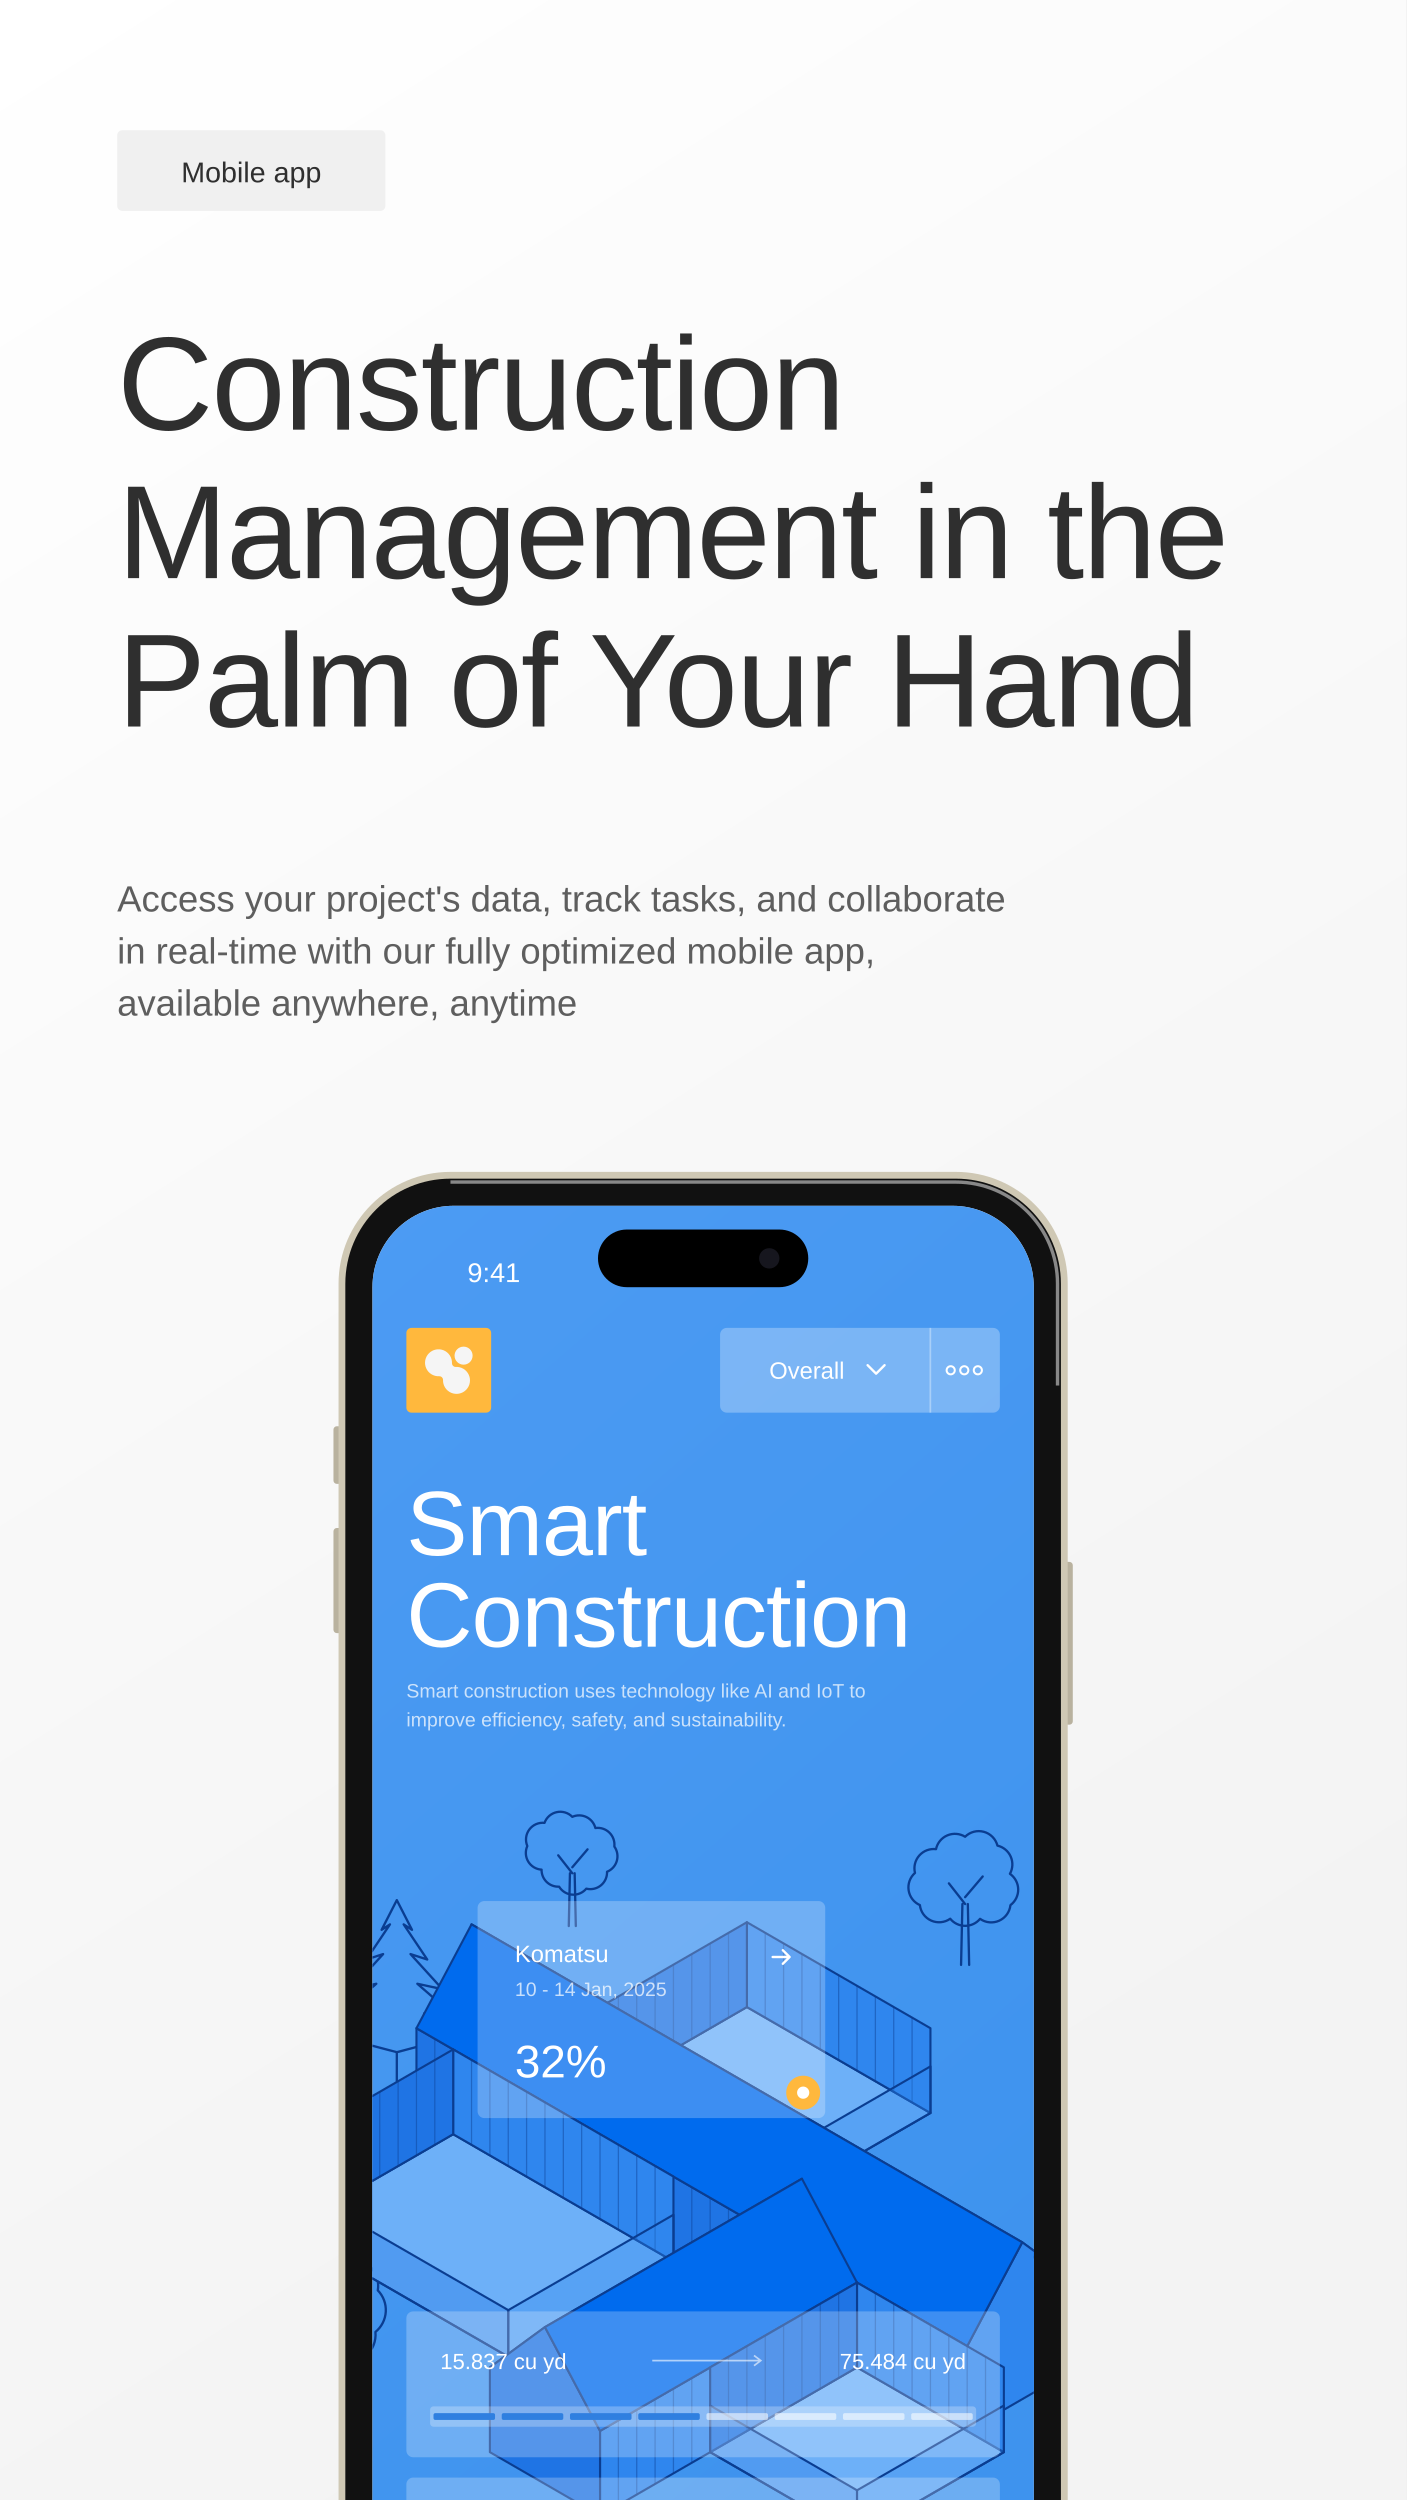
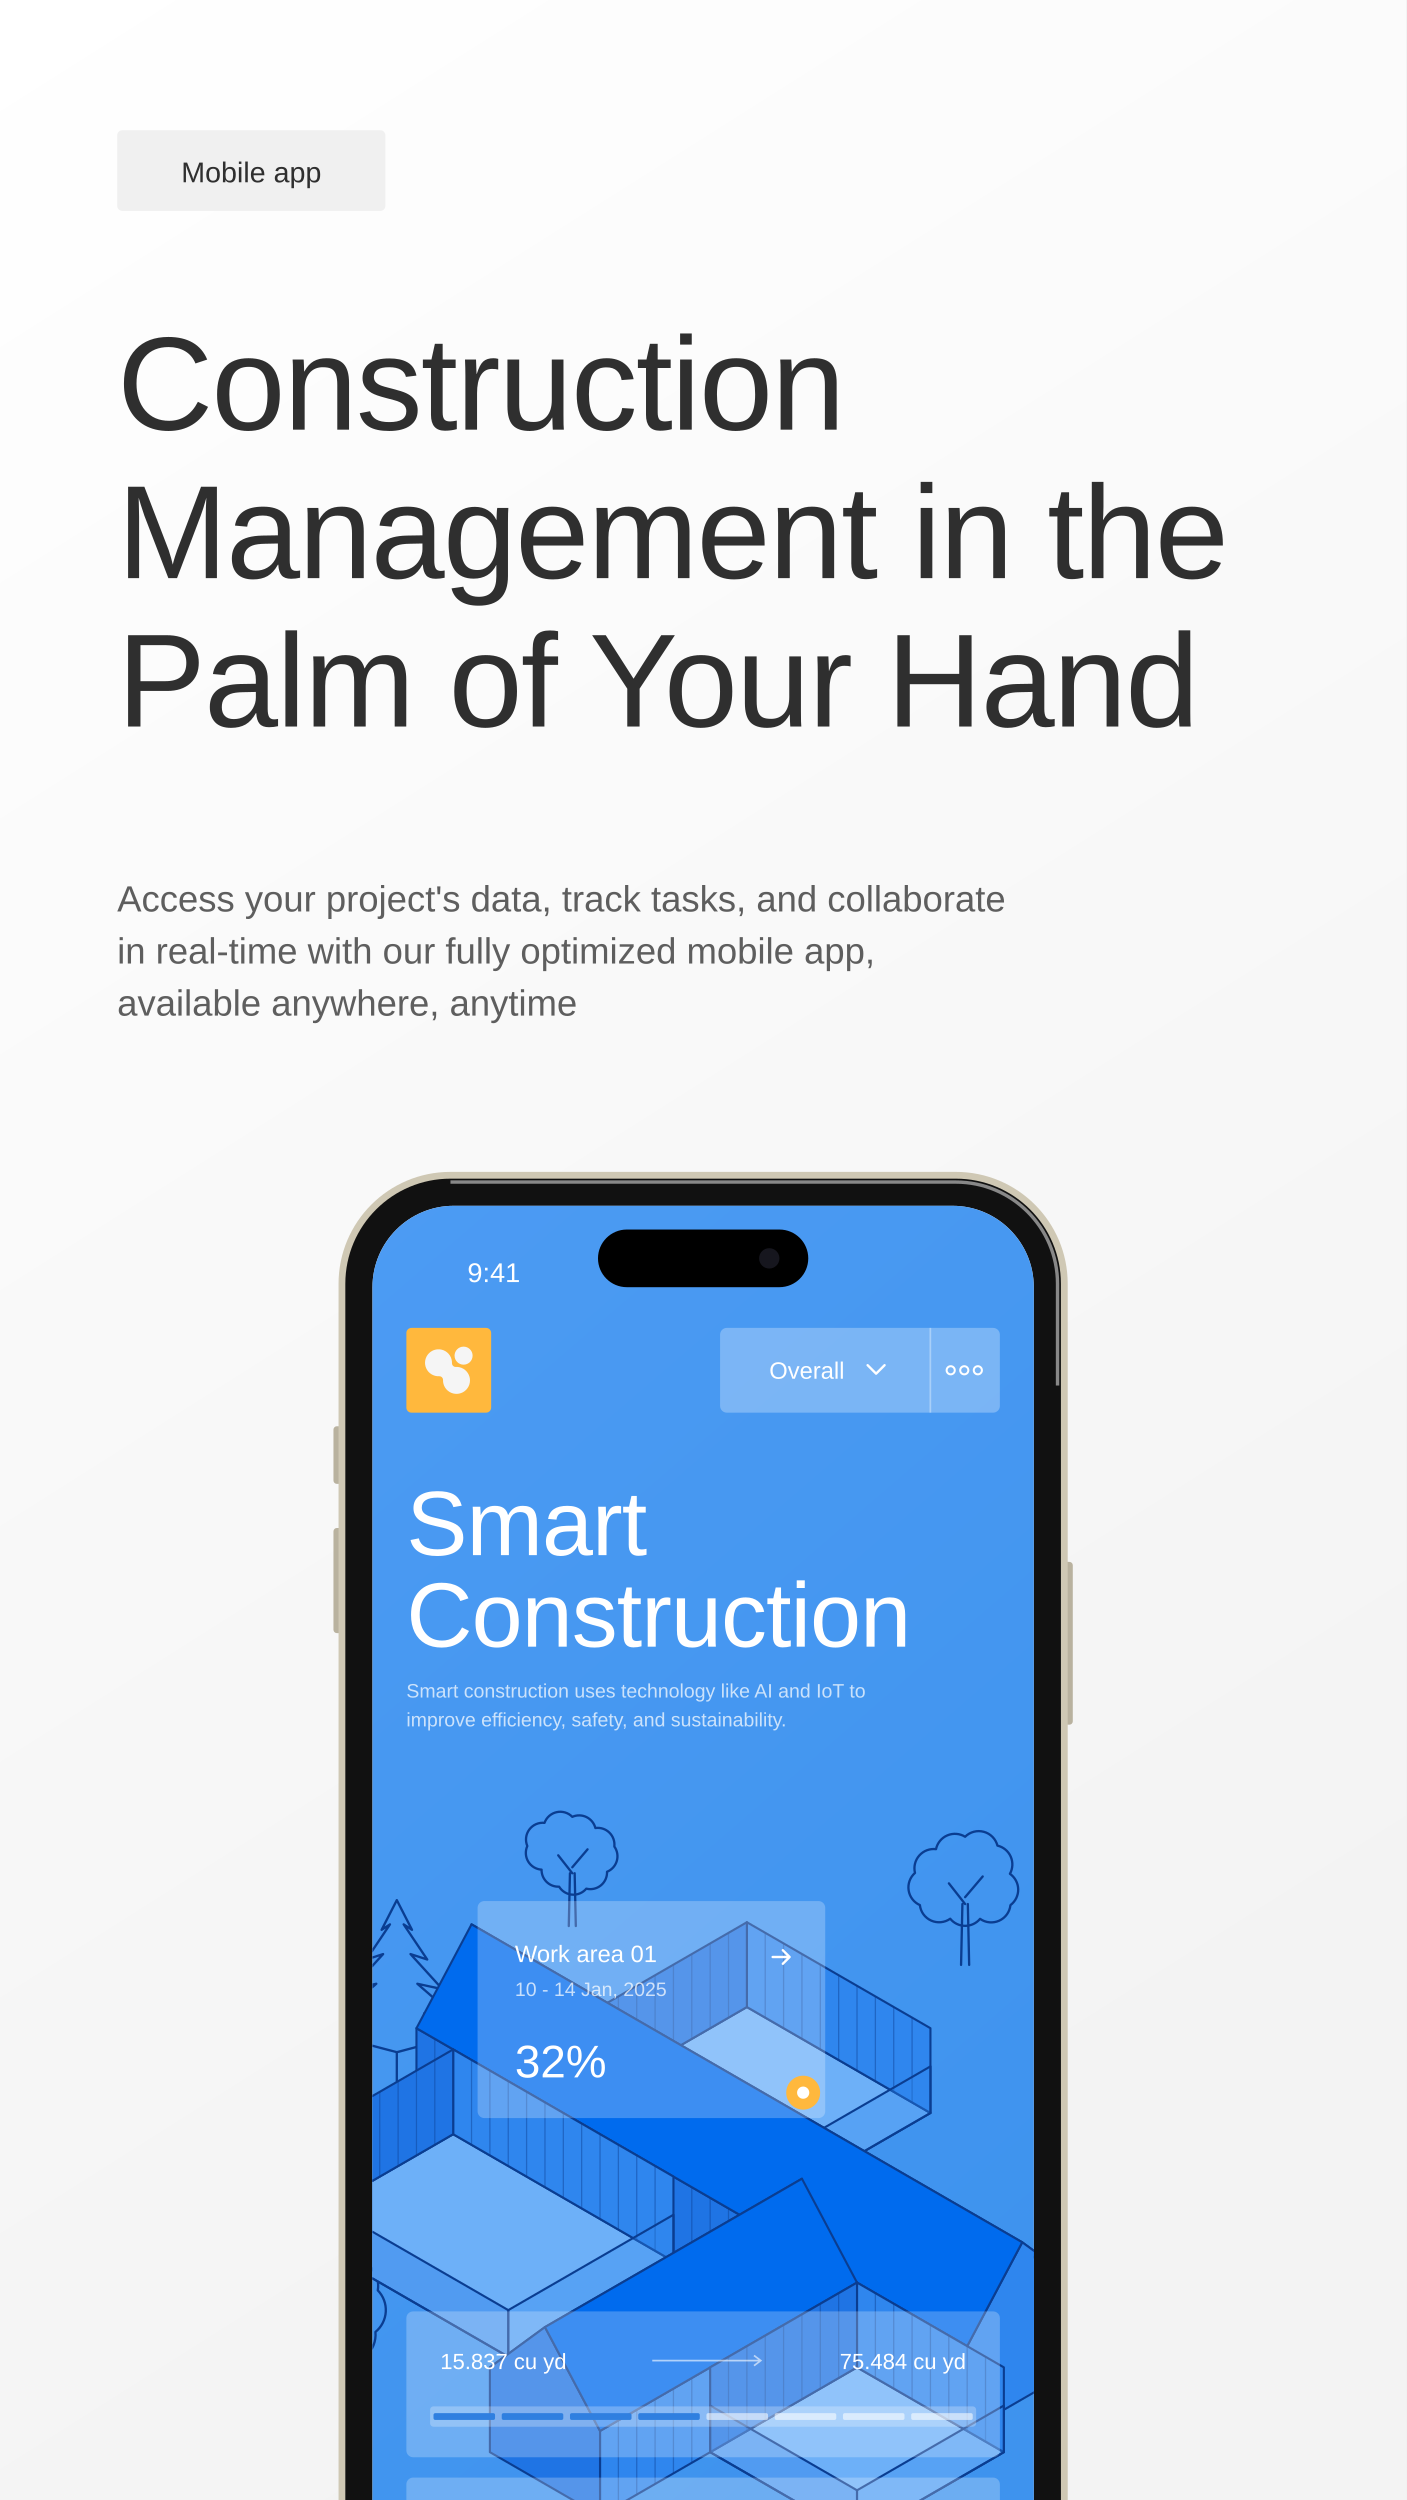
<svg xmlns="http://www.w3.org/2000/svg" viewBox="0 0 1080 1920" data-export="campaign-story-palm" role="img" aria-label="Story: Construction Management in the Palm of Your Hand" style="color:rgb(47, 47, 47);fill:rgb(0, 0, 0);stroke:none;stroke-width:1px;" width="1080" height="1920">
  <g style="color:rgb(47, 47, 47);fill:rgb(0, 0, 0);stroke:none;stroke-width:1px;">
    <defs style="color:rgb(47, 47, 47);fill:rgb(0, 0, 0);stroke:none;stroke-width:1px;">
      <linearGradient id="campaign-story-palm-bg" x1="0" y1="0" x2="0.35" y2="1" style="color:rgb(47, 47, 47);fill:rgb(0, 0, 0);stroke:none;stroke-width:1px;">
        <stop offset="0" stop-color="#FFFFFF" style="color:rgb(47, 47, 47);fill:rgb(0, 0, 0);stroke:none;stroke-width:1px;stop-color:rgb(255, 255, 255);" />
        <stop offset="1" stop-color="#F3F3F3" style="color:rgb(47, 47, 47);fill:rgb(0, 0, 0);stroke:none;stroke-width:1px;stop-color:rgb(243, 243, 243);" />
      </linearGradient>
    </defs>
    <rect width="1080" height="1920" fill="url(#campaign-story-palm-bg)" style="color:rgb(47, 47, 47);fill:url(#campaign-story-palm-bg);stroke:none;stroke-width:1px;" />
  </g>
  <g transform="translate(90 100)" style="color:rgb(47, 47, 47);fill:rgb(0, 0, 0);stroke:none;stroke-width:1px;">
    <rect width="206" height="62" rx="4" fill="#F0F0F0" style="color:rgb(47, 47, 47);fill:rgb(240, 240, 240);stroke:none;stroke-width:1px;" />
    <text x="103" y="40" font-size="22" font-weight="400" fill="#2F2F2F" text-anchor="middle" style="color:rgb(47, 47, 47);fill:rgb(47, 47, 47);stroke:none;stroke-width:1px;font-family:Urbanist, 'Helvetica Neue', Arial, system-ui, sans-serif;font-size:22px;font-weight:400;text-anchor:middle;">Mobile app</text>
  </g>
  <text x="90" y="330" font-size="102" font-weight="300" fill="#2F2F2F" text-anchor="start" letter-spacing="-1.224" style="color:rgb(47, 47, 47);fill:rgb(47, 47, 47);stroke:none;stroke-width:1px;font-family:Urbanist, 'Helvetica Neue', Arial, system-ui, sans-serif;font-size:102px;font-weight:300;letter-spacing:-1.224px;">
    <tspan x="90" dy="0" style="color:rgb(47, 47, 47);fill:rgb(47, 47, 47);stroke:none;stroke-width:1px;font-family:Urbanist, 'Helvetica Neue', Arial, system-ui, sans-serif;font-size:102px;font-weight:300;letter-spacing:-1.224px;">Construction</tspan>
    <tspan x="90" dy="114" style="color:rgb(47, 47, 47);fill:rgb(47, 47, 47);stroke:none;stroke-width:1px;font-family:Urbanist, 'Helvetica Neue', Arial, system-ui, sans-serif;font-size:102px;font-weight:300;letter-spacing:-1.224px;">Management in the</tspan>
    <tspan x="90" dy="114" style="color:rgb(47, 47, 47);fill:rgb(47, 47, 47);stroke:none;stroke-width:1px;font-family:Urbanist, 'Helvetica Neue', Arial, system-ui, sans-serif;font-size:102px;font-weight:300;letter-spacing:-1.224px;">Palm of Your Hand</tspan>
  </text>
  <text x="90" y="700" font-size="28" font-weight="400" fill="#5E5E5E" text-anchor="start" letter-spacing="0" style="color:rgb(47, 47, 47);fill:rgb(94, 94, 94);stroke:none;stroke-width:1px;font-family:Urbanist, 'Helvetica Neue', Arial, system-ui, sans-serif;font-size:28px;font-weight:400;">
    <tspan x="90" dy="0" style="color:rgb(47, 47, 47);fill:rgb(94, 94, 94);stroke:none;stroke-width:1px;font-family:Urbanist, 'Helvetica Neue', Arial, system-ui, sans-serif;font-size:28px;font-weight:400;">Access your project's data, track tasks, and collaborate</tspan>
    <tspan x="90" dy="40" style="color:rgb(47, 47, 47);fill:rgb(94, 94, 94);stroke:none;stroke-width:1px;font-family:Urbanist, 'Helvetica Neue', Arial, system-ui, sans-serif;font-size:28px;font-weight:400;">in real-time with our fully optimized mobile app,</tspan>
    <tspan x="90" dy="40" style="color:rgb(47, 47, 47);fill:rgb(94, 94, 94);stroke:none;stroke-width:1px;font-family:Urbanist, 'Helvetica Neue', Arial, system-ui, sans-serif;font-size:28px;font-weight:400;">available anywhere, anytime</tspan>
  </text>
  <g style="color:rgb(47, 47, 47);fill:rgb(0, 0, 0);stroke:none;stroke-width:1px;">
    <g transform="translate(260 900) scale(1.302326)" style="color:rgb(47, 47, 47);fill:rgb(0, 0, 0);stroke:none;stroke-width:1px;">
      <clipPath id="campaign-story-palm-ph-ph" style="color:rgb(47, 47, 47);fill:rgb(0, 0, 0);stroke:none;stroke-width:1px;">
        <rect x="20" y="20" width="390" height="844" rx="48" style="color:rgb(47, 47, 47);fill:rgb(0, 0, 0);stroke:none;stroke-width:1px;" />
      </clipPath>
      <rect x="-3" y="150" width="6" height="34" rx="2" fill="#B9B29F" style="color:rgb(47, 47, 47);fill:rgb(185, 178, 159);stroke:none;stroke-width:1px;" />
      <rect x="-3" y="210" width="6" height="62" rx="2" fill="#B9B29F" style="color:rgb(47, 47, 47);fill:rgb(185, 178, 159);stroke:none;stroke-width:1px;" />
      <rect x="427" y="230" width="6" height="96" rx="2" fill="#B9B29F" style="color:rgb(47, 47, 47);fill:rgb(185, 178, 159);stroke:none;stroke-width:1px;" />
      <rect width="430" height="884" rx="66" fill="#CFC8B4" style="color:rgb(47, 47, 47);fill:rgb(207, 200, 180);stroke:none;stroke-width:1px;" />
      <rect x="4" y="4" width="422" height="876" rx="62" fill="#111111" style="color:rgb(47, 47, 47);fill:rgb(17, 17, 17);stroke:none;stroke-width:1px;" />
      <rect x="20" y="20" width="390" height="844" rx="48" fill="#DDDDDD" style="color:rgb(47, 47, 47);fill:rgb(221, 221, 221);stroke:none;stroke-width:1px;" />
      <g clip-path="url(#campaign-story-palm-ph-ph)" style="color:rgb(47, 47, 47);fill:rgb(0, 0, 0);stroke:none;stroke-width:1px;clip-path:url(#campaign-story-palm-ph-ph);">
        <g transform="translate(20 20)" style="color:rgb(47, 47, 47);fill:rgb(0, 0, 0);stroke:none;stroke-width:1px;">
          <g style="color:rgb(47, 47, 47);fill:rgb(0, 0, 0);stroke:none;stroke-width:1px;">
            <linearGradient id="campaign-story-palm-scr-sh-bg" x1="0" y1="0" x2="0.4" y2="1" style="color:rgb(47, 47, 47);fill:rgb(0, 0, 0);stroke:none;stroke-width:1px;">
              <stop offset="0" stop-color="#4C9BF3" style="color:rgb(47, 47, 47);fill:rgb(0, 0, 0);stroke:none;stroke-width:1px;stop-color:rgb(76, 155, 243);" />
              <stop offset="1" stop-color="#3E93EE" style="color:rgb(47, 47, 47);fill:rgb(0, 0, 0);stroke:none;stroke-width:1px;stop-color:rgb(62, 147, 238);" />
            </linearGradient>
            <rect width="390" height="844" fill="url(#campaign-story-palm-scr-sh-bg)" style="color:rgb(47, 47, 47);fill:url(#campaign-story-palm-scr-sh-bg);stroke:none;stroke-width:1px;" />
            <text x="56" y="45" font-size="16" font-weight="500" fill="#FFFFFF" style="color:rgb(47, 47, 47);fill:rgb(255, 255, 255);stroke:none;stroke-width:1px;font-family:Urbanist, 'Helvetica Neue', Arial, system-ui, sans-serif;font-size:16px;font-weight:500;">9:41</text>
            <g transform="translate(20 72) scale(0.5)" style="color:rgb(47, 47, 47);fill:rgb(0, 0, 0);stroke:none;stroke-width:1px;">
              <rect width="100" height="100" rx="6" fill="#FFB83D" style="color:rgb(47, 47, 47);fill:rgb(255, 184, 61);stroke:none;stroke-width:1px;" />
              <g transform="translate(22 22) scale(0.56)" fill="#F5F5F5" style="color:rgb(47, 47, 47);fill:rgb(245, 245, 245);stroke:none;stroke-width:1px;">
                <path d="M56.79 35.02A7.7 7.7 0 0 0 64.87 42.94A28.4 28.4 0 1 1 37.91 70.48A7.7 7.7 0 0 0 29.83 62.56A28.4 28.4 0 1 1 56.79 35.02Z" style="color:rgb(47, 47, 47);fill:rgb(245, 245, 245);stroke:none;stroke-width:1px;" />
                <circle cx="81.2" cy="19.2" r="19" style="color:rgb(47, 47, 47);fill:rgb(245, 245, 245);stroke:none;stroke-width:1px;" />
              </g>
            </g>
            <rect x="205" y="72" width="165" height="50" rx="4" fill="#FFFFFF" fill-opacity="0.28" style="color:rgb(47, 47, 47);fill:rgb(255, 255, 255);fill-opacity:0.28;stroke:none;stroke-width:1px;" />
            <path d="M329 72v50" stroke="#FFFFFF" stroke-opacity="0.35" style="color:rgb(47, 47, 47);fill:rgb(0, 0, 0);stroke:rgb(255, 255, 255);stroke-width:1px;stroke-opacity:0.35;" />
            <text x="234" y="102" font-size="14" font-weight="400" fill="#FFFFFF" style="color:rgb(47, 47, 47);fill:rgb(255, 255, 255);stroke:none;stroke-width:1px;font-family:Urbanist, 'Helvetica Neue', Arial, system-ui, sans-serif;font-size:14px;font-weight:400;">Overall</text>
            <path d="M292 94l5 5 5-5" fill="none" stroke="#FFFFFF" stroke-width="1.4" stroke-linecap="round" stroke-linejoin="round" style="color:rgb(47, 47, 47);fill:none;stroke:rgb(255, 255, 255);stroke-width:1.4px;stroke-linecap:round;stroke-linejoin:round;" />
            <g fill="none" stroke="#FFFFFF" stroke-width="1.2" style="color:rgb(47, 47, 47);fill:none;stroke:rgb(255, 255, 255);stroke-width:1.2px;">
              <circle cx="341" cy="97" r="2.4" style="color:rgb(47, 47, 47);fill:none;stroke:rgb(255, 255, 255);stroke-width:1.2px;" />
              <circle cx="349" cy="97" r="2.4" style="color:rgb(47, 47, 47);fill:none;stroke:rgb(255, 255, 255);stroke-width:1.2px;" />
              <circle cx="357" cy="97" r="2.4" style="color:rgb(47, 47, 47);fill:none;stroke:rgb(255, 255, 255);stroke-width:1.2px;" />
            </g>
            <text x="20" y="206" font-size="54" font-weight="300" fill="#FFFFFF" letter-spacing="-0.5" style="color:rgb(47, 47, 47);fill:rgb(255, 255, 255);stroke:none;stroke-width:1px;font-family:Urbanist, 'Helvetica Neue', Arial, system-ui, sans-serif;font-size:54px;font-weight:300;letter-spacing:-0.5px;">Smart</text>
            <text x="20" y="260" font-size="54" font-weight="300" fill="#FFFFFF" letter-spacing="-0.5" style="color:rgb(47, 47, 47);fill:rgb(255, 255, 255);stroke:none;stroke-width:1px;font-family:Urbanist, 'Helvetica Neue', Arial, system-ui, sans-serif;font-size:54px;font-weight:300;letter-spacing:-0.5px;">Construction</text>
            <text font-size="11.5" font-weight="400" fill="#FFFFFF" fill-opacity="0.72" style="color:rgb(47, 47, 47);fill:rgb(255, 255, 255);fill-opacity:0.72;stroke:none;stroke-width:1px;font-family:Urbanist, 'Helvetica Neue', Arial, system-ui, sans-serif;font-size:11.5px;font-weight:400;">
              <tspan x="20" y="290" style="color:rgb(47, 47, 47);fill:rgb(255, 255, 255);fill-opacity:0.72;stroke:none;stroke-width:1px;font-family:Urbanist, 'Helvetica Neue', Arial, system-ui, sans-serif;font-size:11.5px;font-weight:400;">Smart construction uses technology like AI and IoT to</tspan>
              <tspan x="20" y="307" style="color:rgb(47, 47, 47);fill:rgb(255, 255, 255);fill-opacity:0.72;stroke:none;stroke-width:1px;font-family:Urbanist, 'Helvetica Neue', Arial, system-ui, sans-serif;font-size:11.5px;font-weight:400;">improve efficiency, safety, and sustainability.</tspan>
            </text>
            <g transform="translate(-150 300) scale(1.25)" style="color:rgb(47, 47, 47);fill:rgb(0, 0, 0);stroke:none;stroke-width:1px;">
              <g transform="translate(0 0)" opacity="1" style="color:rgb(47, 47, 47);fill:rgb(0, 0, 0);stroke:none;stroke-width:1px;">
                <path transform="translate(214.28 99.78)" d="M0 -51.5A7.9 7.9 0 0 1 10.89 -46.23A7.9 7.9 0 0 1 19.83 -37.51A7.9 7.9 0 0 1 16.39 -25.59A7.9 7.9 0 0 1 6.6 -17.62A7.9 7.9 0 0 1 -6.22 -18.56A7.9 7.9 0 0 1 -14.5 -26.59A7.9 7.9 0 0 1 -21.22 -37.73A7.9 7.9 0 0 1 -13.11 -48.66A7.9 7.9 0 0 1 0 -51.5M-1.66 0L-1.11 -24.89M1.66 0L1.11 -24.89M0 -24.89L-6.64 -33.35M0 -27.71L7.19 -36.17" fill="none" stroke="#0A3D91" stroke-width="1.1" stroke-linejoin="round" stroke-linecap="round" style="color:rgb(47, 47, 47);fill:none;stroke:rgb(10, 61, 145);stroke-width:1.1px;stroke-linecap:round;stroke-linejoin:round;" />
                <path transform="translate(399.6 118.12)" d="M0 -60.45A9.11 9.11 0 0 1 15.25 -56.27A9.11 9.11 0 0 1 21.14 -42.97A9.11 9.11 0 0 1 21.38 -28.19A9.11 9.11 0 0 1 7.05 -21.72A9.11 9.11 0 0 1 -7.03 -21.77A9.11 9.11 0 0 1 -21.34 -28.21A9.11 9.11 0 0 1 -23.65 -43.38A9.11 9.11 0 0 1 -13.73 -54.6A9.11 9.11 0 0 1 0 -60.45M-1.91 0L-1.28 -28.7M1.91 0L1.28 -28.7M0 -28.7L-7.65 -38.46M0 -31.95L8.29 -41.71" fill="none" stroke="#0A3D91" stroke-width="1.1" stroke-linejoin="round" stroke-linecap="round" style="color:rgb(47, 47, 47);fill:none;stroke:rgb(10, 61, 145);stroke-width:1.1px;stroke-linecap:round;stroke-linejoin:round;" />
                <path transform="translate(131.49 172.97)" d="M0 -13.66L-16.14 -17.93L-35.87 -15.37L-12.91 -31.94L-28.69 -29.38L-9.68 -45.95L-21.52 -43.38L-6.46 -59.95L-14.35 -57.39L-3.23 -73.96L-7.17 -71.39L0 -85.4L7.17 -71.39L3.23 -73.96L14.35 -57.39L6.46 -59.95L21.52 -43.38L9.68 -45.95L28.69 -29.38L12.91 -31.94L35.87 -15.37L16.14 -17.93L0 -13.66M0 -13.66L0 0" fill="none" stroke="#0A3D91" stroke-width="1.1" stroke-linejoin="round" stroke-linecap="round" style="color:rgb(47, 47, 47);fill:none;stroke:rgb(10, 61, 145);stroke-width:1.1px;stroke-linecap:round;stroke-linejoin:round;" />
                <path transform="translate(7.58 198.01)" d="M0 -80.73A12.87 12.87 0 0 1 20.42 -78.27A12.87 12.87 0 0 1 26.13 -60.11A12.87 12.87 0 0 1 30.08 -39.89A12.87 12.87 0 0 1 9.18 -32.66A12.87 12.87 0 0 1 -11.51 -26.78A12.87 12.87 0 0 1 -28.32 -40.83A12.87 12.87 0 0 1 -29.69 -60.69A12.87 12.87 0 0 1 -19.53 -77.29A12.87 12.87 0 0 1 0 -80.73M-2.7 0L-1.8 -40.55M2.7 0L1.8 -40.55M0 -40.55L-10.81 -54.34M0 -45.15L11.72 -58.94" fill="none" stroke="#0A3D91" stroke-width="1.1" stroke-linejoin="round" stroke-linecap="round" style="color:rgb(47, 47, 47);fill:none;stroke:rgb(10, 61, 145);stroke-width:1.1px;stroke-linecap:round;stroke-linejoin:round;" />
                <path transform="translate(0.05 218.59)" d="M0 -9.63L-11.38 -12.64L-25.29 -10.84L-9.1 -22.52L-20.23 -20.71L-6.83 -32.39L-15.17 -30.59L-4.55 -42.27L-10.12 -40.46L-2.28 -52.14L-5.06 -50.34L0 -60.21L5.06 -50.34L2.28 -52.14L10.12 -40.46L4.55 -42.27L15.17 -30.59L6.83 -32.39L20.23 -20.71L9.1 -22.52L25.29 -10.84L11.38 -12.64L0 -9.63M0 -9.63L0 0" fill="none" stroke="#0A3D91" stroke-width="1.1" stroke-linejoin="round" stroke-linecap="round" style="color:rgb(47, 47, 47);fill:none;stroke:rgb(10, 61, 145);stroke-width:1.1px;stroke-linecap:round;stroke-linejoin:round;" />
                <path transform="translate(142.83 273.89)" d="M0 -42.91A6.46 6.46 0 0 1 10.22 -39.25A6.46 6.46 0 0 1 17.13 -30.83A6.46 6.46 0 0 1 12.95 -21.18A6.46 6.46 0 0 1 5.62 -13.84A6.46 6.46 0 0 1 -5.3 -14.66A6.46 6.46 0 0 1 -14.4 -20.4A6.46 6.46 0 0 1 -13.36 -30.22A6.46 6.46 0 0 1 -11.1 -40.23A6.46 6.46 0 0 1 0 -42.91M-1.36 0L-0.9 -20.36M1.36 0L0.91 -20.36M0 -20.36L-5.43 -27.29M0 -22.67L5.88 -29.59" fill="none" stroke="#0A3D91" stroke-width="1.1" stroke-linejoin="round" stroke-linecap="round" style="color:rgb(47, 47, 47);fill:none;stroke:rgb(10, 61, 145);stroke-width:1.1px;stroke-linecap:round;stroke-linejoin:round;" />
                <path transform="translate(0.72 290.52)" d="M0 -87.61A13.35 13.35 0 0 1 18.69 -78.44A13.35 13.35 0 0 1 29.32 -62.7A13.35 13.35 0 0 1 23.96 -45.22A13.35 13.35 0 0 1 11.22 -29.58A13.35 13.35 0 0 1 -9.85 -33.04A13.35 13.35 0 0 1 -24.58 -44.89A13.35 13.35 0 0 1 -35.29 -63.67A13.35 13.35 0 0 1 -19.59 -79.42A13.35 13.35 0 0 1 0 -87.61M-2.8 0L-1.87 -42.06M2.8 0L1.87 -42.06M0 -42.06L-11.22 -56.36M0 -46.82L12.15 -61.12" fill="none" stroke="#0A3D91" stroke-width="1.1" stroke-linejoin="round" stroke-linecap="round" style="color:rgb(47, 47, 47);fill:none;stroke:rgb(10, 61, 145);stroke-width:1.1px;stroke-linecap:round;stroke-linejoin:round;" />
                <path transform="translate(10.49 307.32)" d="M0 -78.23A12.28 12.28 0 0 1 20.86 -76.2A12.28 12.28 0 0 1 31.9 -58.51A12.28 12.28 0 0 1 28.12 -38.39A12.28 12.28 0 0 1 11.47 -24.35A12.28 12.28 0 0 1 -9.24 -29.98A12.28 12.28 0 0 1 -27.28 -38.84A12.28 12.28 0 0 1 -32.46 -58.6A12.28 12.28 0 0 1 -21.08 -76.45A12.28 12.28 0 0 1 0 -78.23M-2.58 0L-1.72 -38.71M2.58 0L1.72 -38.71M0 -38.71L-10.32 -51.87M0 -43.1L11.18 -56.26" fill="none" stroke="#0A3D91" stroke-width="1.1" stroke-linejoin="round" stroke-linecap="round" style="color:rgb(47, 47, 47);fill:none;stroke:rgb(10, 61, 145);stroke-width:1.1px;stroke-linecap:round;stroke-linejoin:round;" />
                <path transform="translate(93.35 334.25)" d="M0 -89.59A13.32 13.32 0 0 1 18.25 -77.85A13.32 13.32 0 0 1 29.17 -62.58A13.32 13.32 0 0 1 28.05 -42.95A13.32 13.32 0 0 1 11.51 -28.75A13.32 13.32 0 0 1 -11.44 -28.93A13.32 13.32 0 0 1 -26.73 -43.65A13.32 13.32 0 0 1 -34.86 -63.5A13.32 13.32 0 0 1 -21.76 -81.7A13.32 13.32 0 0 1 0 -89.59M-2.8 0L-1.87 -41.98M2.8 0L1.87 -41.98M0 -41.98L-11.2 -56.26M0 -46.74L12.13 -61.02" fill="none" stroke="#0A3D91" stroke-width="1.1" stroke-linejoin="round" stroke-linecap="round" style="color:rgb(47, 47, 47);fill:none;stroke:rgb(10, 61, 145);stroke-width:1.1px;stroke-linecap:round;stroke-linejoin:round;" />
              </g>
              <g transform="translate(262 118)" style="color:rgb(47, 47, 47);fill:rgb(0, 0, 0);stroke:none;stroke-width:1px;">
                <g style="color:rgb(47, 47, 47);fill:rgb(0, 0, 0);stroke:none;stroke-width:1px;">
                  <path d="M34.64 20L121.24 70L51.96 110L-34.64 60Z" fill="#6DB0F8" stroke="#0A3D91" stroke-width="1" stroke-linejoin="round" style="color:rgb(47, 47, 47);fill:rgb(109, 176, 248);stroke:rgb(10, 61, 145);stroke-width:1px;stroke-linejoin:round;" />
                  <path d="M34.64 20L121.24 70L121.24 30L34.64 -20Z" fill="#2F86EE" stroke="#0A3D91" stroke-width="1" stroke-linejoin="round" style="color:rgb(47, 47, 47);fill:rgb(47, 134, 238);stroke:rgb(10, 61, 145);stroke-width:1px;stroke-linejoin:round;" />
                  <path d="M34.64 20L-34.64 60L-34.64 20L34.64 -20Z" fill="#1F74E4" stroke="#0A3D91" stroke-width="1" stroke-linejoin="round" style="color:rgb(47, 47, 47);fill:rgb(31, 116, 228);stroke:rgb(10, 61, 145);stroke-width:1px;stroke-linejoin:round;" />
                  <path d="M43.3 25L43.3 -15M51.96 30L51.96 -10M60.62 35L60.62 -5M69.28 40L69.28 0M77.94 45L77.94 5M86.6 50L86.6 10M95.26 55L95.26 15M103.92 60L103.92 20M112.58 65L112.58 25M25.98 25L25.98 -15M17.32 30L17.32 -10M8.66 35L8.66 -5M0 40L0 0M-8.66 45L-8.66 5M-17.32 50L-17.32 10M-25.98 55L-25.98 15" stroke="#0A3D91" stroke-width="0.6" opacity="0.45" fill="none" style="color:rgb(47, 47, 47);fill:none;stroke:rgb(10, 61, 145);stroke-width:0.6px;opacity:0.45;" />
                  <path d="M121.24 70L51.96 110L51.96 88L121.24 48Z" fill="#2F86EE" fill-opacity="0.35" stroke="#0A3D91" stroke-width="1" stroke-linejoin="round" style="color:rgb(47, 47, 47);fill:rgb(47, 134, 238);fill-opacity:0.35;stroke:rgb(10, 61, 145);stroke-width:1px;stroke-linejoin:round;" />
                  <path d="M-34.64 60L51.96 110L51.96 88L-34.64 38Z" fill="#1F74E4" fill-opacity="0.35" stroke="#0A3D91" stroke-width="1" stroke-linejoin="round" style="color:rgb(47, 47, 47);fill:rgb(31, 116, 228);fill-opacity:0.35;stroke:rgb(10, 61, 145);stroke-width:1px;stroke-linejoin:round;" />
                </g>
                <g style="color:rgb(47, 47, 47);fill:rgb(0, 0, 0);stroke:none;stroke-width:1px;">
                  <path d="M-69.28 0L190.52 150L164.54 131L-95.26 -19Z" fill="#0A5ED0" stroke="#0A3D91" stroke-width="1" stroke-linejoin="round" style="color:rgb(47, 47, 47);fill:rgb(10, 94, 208);stroke:rgb(10, 61, 145);stroke-width:1px;stroke-linejoin:round;" />
                  <path d="M-121.24 70L138.56 220L138.56 180L-121.24 30Z" fill="#1F74E4" stroke="#0A3D91" stroke-width="1" stroke-linejoin="round" style="color:rgb(47, 47, 47);fill:rgb(31, 116, 228);stroke:rgb(10, 61, 145);stroke-width:1px;stroke-linejoin:round;" />
                  <path d="M-112.58 75L-112.58 35M-103.92 80L-103.92 40M-95.26 85L-95.26 45M-86.6 90L-86.6 50M-77.94 95L-77.94 55M-69.28 100L-69.28 60M-60.62 105L-60.62 65M-51.96 110L-51.96 70M-43.3 115L-43.3 75M-34.64 120L-34.64 80M-25.98 125L-25.98 85M-17.32 130L-17.32 90M-8.66 135L-8.66 95M0 140L0 100M8.66 145L8.66 105M17.32 150L17.32 110M25.98 155L25.98 115M34.64 160L34.64 120M43.3 165L43.3 125M51.96 170L51.96 130M60.62 175L60.62 135M69.28 180L69.28 140M77.94 185L77.94 145M86.6 190L86.6 150M95.26 195L95.26 155M103.92 200L103.92 160M112.58 205L112.58 165M121.24 210L121.24 170M129.9 215L129.9 175" stroke="#0A3D91" stroke-width="0.6" opacity="0.45" fill="none" style="color:rgb(47, 47, 47);fill:none;stroke:rgb(10, 61, 145);stroke-width:0.6px;opacity:0.45;" />
                  <path d="M190.52 190L138.56 220L138.56 180L164.54 131L190.52 150Z" fill="#2F86EE" stroke="#0A3D91" stroke-width="1" stroke-linejoin="round" style="color:rgb(47, 47, 47);fill:rgb(47, 134, 238);stroke:rgb(10, 61, 145);stroke-width:1px;stroke-linejoin:round;" />
                  <path d="M-121.24 30L138.56 180L164.54 131L-95.26 -19Z" fill="#006BEE" stroke="#0A3D91" stroke-width="1" stroke-linejoin="round" style="color:rgb(47, 47, 47);fill:rgb(0, 107, 238);stroke:rgb(10, 61, 145);stroke-width:1px;stroke-linejoin:round;" />
                </g>
                <g style="color:rgb(47, 47, 47);fill:rgb(0, 0, 0);stroke:none;stroke-width:1px;">
                  <path d="M-103.92 80L0 140L-77.94 185L-181.86 125Z" fill="#6DB0F8" stroke="#0A3D91" stroke-width="1" stroke-linejoin="round" style="color:rgb(47, 47, 47);fill:rgb(109, 176, 248);stroke:rgb(10, 61, 145);stroke-width:1px;stroke-linejoin:round;" />
                  <path d="M-103.92 80L0 140L0 100L-103.92 40Z" fill="#2F86EE" stroke="#0A3D91" stroke-width="1" stroke-linejoin="round" style="color:rgb(47, 47, 47);fill:rgb(47, 134, 238);stroke:rgb(10, 61, 145);stroke-width:1px;stroke-linejoin:round;" />
                  <path d="M-103.92 80L-181.86 125L-181.86 85L-103.92 40Z" fill="#1F74E4" stroke="#0A3D91" stroke-width="1" stroke-linejoin="round" style="color:rgb(47, 47, 47);fill:rgb(31, 116, 228);stroke:rgb(10, 61, 145);stroke-width:1px;stroke-linejoin:round;" />
                  <path d="M-95.26 85L-95.26 45M-86.6 90L-86.6 50M-77.94 95L-77.94 55M-69.28 100L-69.28 60M-60.62 105L-60.62 65M-51.96 110L-51.96 70M-43.3 115L-43.3 75M-34.64 120L-34.64 80M-25.98 125L-25.98 85M-17.32 130L-17.32 90M-8.66 135L-8.66 95M-112.58 85L-112.58 45M-121.24 90L-121.24 50M-129.9 95L-129.9 55M-138.56 100L-138.56 60M-147.22 105L-147.22 65M-155.88 110L-155.88 70M-164.54 115L-164.54 75M-173.2 120L-173.2 80" stroke="#0A3D91" stroke-width="0.6" opacity="0.45" fill="none" style="color:rgb(47, 47, 47);fill:none;stroke:rgb(10, 61, 145);stroke-width:0.6px;opacity:0.45;" />
                  <path d="M0 140L-77.94 185L-77.94 163L0 118Z" fill="#2F86EE" fill-opacity="0.35" stroke="#0A3D91" stroke-width="1" stroke-linejoin="round" style="color:rgb(47, 47, 47);fill:rgb(47, 134, 238);fill-opacity:0.35;stroke:rgb(10, 61, 145);stroke-width:1px;stroke-linejoin:round;" />
                  <path d="M-181.86 125L-77.94 185L-77.94 163L-181.86 103Z" fill="#1F74E4" fill-opacity="0.35" stroke="#0A3D91" stroke-width="1" stroke-linejoin="round" style="color:rgb(47, 47, 47);fill:rgb(31, 116, 228);fill-opacity:0.35;stroke:rgb(10, 61, 145);stroke-width:1px;stroke-linejoin:round;" />
                </g>
                <g style="color:rgb(47, 47, 47);fill:rgb(0, 0, 0);stroke:none;stroke-width:1px;">
                  <path d="M34.64 120L-86.6 190L-60.62 171L60.62 101Z" fill="#0A5ED0" stroke="#0A3D91" stroke-width="1" stroke-linejoin="round" style="color:rgb(47, 47, 47);fill:rgb(10, 94, 208);stroke:rgb(10, 61, 145);stroke-width:1px;stroke-linejoin:round;" />
                  <path d="M86.6 190L-34.64 260L-34.64 220L86.6 150Z" fill="#2F86EE" stroke="#0A3D91" stroke-width="1" stroke-linejoin="round" style="color:rgb(47, 47, 47);fill:rgb(47, 134, 238);stroke:rgb(10, 61, 145);stroke-width:1px;stroke-linejoin:round;" />
                  <path d="M77.94 195L77.94 155M69.28 200L69.28 160M60.62 205L60.62 165M51.96 210L51.96 170M43.3 215L43.3 175M34.64 220L34.64 180M25.98 225L25.98 185M17.32 230L17.32 190M8.66 235L8.66 195M0 240L0 200M-8.66 245L-8.66 205M-17.32 250L-17.32 210M-25.98 255L-25.98 215" stroke="#0A3D91" stroke-width="0.6" opacity="0.45" fill="none" style="color:rgb(47, 47, 47);fill:none;stroke:rgb(10, 61, 145);stroke-width:0.6px;opacity:0.45;" />
                  <path d="M-86.6 230L-34.64 260L-34.64 220L-60.62 171L-86.6 190Z" fill="#1F74E4" stroke="#0A3D91" stroke-width="1" stroke-linejoin="round" style="color:rgb(47, 47, 47);fill:rgb(31, 116, 228);stroke:rgb(10, 61, 145);stroke-width:1px;stroke-linejoin:round;" />
                  <path d="M86.6 150L-34.64 220L-60.62 171L60.62 101Z" fill="#006BEE" stroke="#0A3D91" stroke-width="1" stroke-linejoin="round" style="color:rgb(47, 47, 47);fill:rgb(0, 107, 238);stroke:rgb(10, 61, 145);stroke-width:1px;stroke-linejoin:round;" />
                </g>
                <g style="color:rgb(47, 47, 47);fill:rgb(0, 0, 0);stroke:none;stroke-width:1px;">
                  <path d="M86.6 190L155.88 230L86.6 270L17.32 230Z" fill="#6DB0F8" stroke="#0A3D91" stroke-width="1" stroke-linejoin="round" style="color:rgb(47, 47, 47);fill:rgb(109, 176, 248);stroke:rgb(10, 61, 145);stroke-width:1px;stroke-linejoin:round;" />
                  <path d="M86.6 190L155.88 230L155.88 190L86.6 150Z" fill="#2F86EE" stroke="#0A3D91" stroke-width="1" stroke-linejoin="round" style="color:rgb(47, 47, 47);fill:rgb(47, 134, 238);stroke:rgb(10, 61, 145);stroke-width:1px;stroke-linejoin:round;" />
                  <path d="M86.6 190L17.32 230L17.32 190L86.6 150Z" fill="#1F74E4" stroke="#0A3D91" stroke-width="1" stroke-linejoin="round" style="color:rgb(47, 47, 47);fill:rgb(31, 116, 228);stroke:rgb(10, 61, 145);stroke-width:1px;stroke-linejoin:round;" />
                  <path d="M95.26 195L95.26 155M103.92 200L103.92 160M112.58 205L112.58 165M121.24 210L121.24 170M129.9 215L129.9 175M138.56 220L138.56 180M147.22 225L147.22 185M77.94 195L77.94 155M69.28 200L69.28 160M60.62 205L60.62 165M51.96 210L51.96 170M43.3 215L43.3 175M34.64 220L34.64 180M25.98 225L25.98 185" stroke="#0A3D91" stroke-width="0.6" opacity="0.45" fill="none" style="color:rgb(47, 47, 47);fill:none;stroke:rgb(10, 61, 145);stroke-width:0.6px;opacity:0.45;" />
                  <path d="M155.88 230L86.6 270L86.6 248L155.88 208Z" fill="#2F86EE" fill-opacity="0.35" stroke="#0A3D91" stroke-width="1" stroke-linejoin="round" style="color:rgb(47, 47, 47);fill:rgb(47, 134, 238);fill-opacity:0.35;stroke:rgb(10, 61, 145);stroke-width:1px;stroke-linejoin:round;" />
                  <path d="M17.32 230L86.6 270L86.6 248L17.32 208Z" fill="#1F74E4" fill-opacity="0.35" stroke="#0A3D91" stroke-width="1" stroke-linejoin="round" style="color:rgb(47, 47, 47);fill:rgb(31, 116, 228);fill-opacity:0.35;stroke:rgb(10, 61, 145);stroke-width:1px;stroke-linejoin:round;" />
                </g>
              </g>
            </g>
            <rect x="62" y="410" width="205" height="128" rx="4" fill="#FFFFFF" fill-opacity="0.24" style="color:rgb(47, 47, 47);fill:rgb(255, 255, 255);fill-opacity:0.24;stroke:none;stroke-width:1px;" />
-             <text x="84" y="446" font-size="14" font-weight="500" fill="#FFFFFF" style="color:rgb(47, 47, 47);fill:rgb(255, 255, 255);stroke:none;stroke-width:1px;font-family:Urbanist, 'Helvetica Neue', Arial, system-ui, sans-serif;font-size:14px;font-weight:500;">Komatsu</text>
+             <text x="84" y="446" font-size="14" font-weight="500" fill="#FFFFFF" style="color:rgb(47, 47, 47);fill:rgb(255, 255, 255);stroke:none;stroke-width:1px;font-family:Urbanist, 'Helvetica Neue', Arial, system-ui, sans-serif;font-size:14px;font-weight:500;">Work area 01</text>
            <text x="84" y="466" font-size="11.5" font-weight="400" fill="#FFFFFF" fill-opacity="0.72" style="color:rgb(47, 47, 47);fill:rgb(255, 255, 255);fill-opacity:0.72;stroke:none;stroke-width:1px;font-family:Urbanist, 'Helvetica Neue', Arial, system-ui, sans-serif;font-size:11.5px;font-weight:400;">10 - 14 Jan, 2025</text>
            <text x="84" y="514" font-size="27" font-weight="300" fill="#FFFFFF" style="color:rgb(47, 47, 47);fill:rgb(255, 255, 255);stroke:none;stroke-width:1px;font-family:Urbanist, 'Helvetica Neue', Arial, system-ui, sans-serif;font-size:27px;font-weight:300;">32%</text>
            <path d="M236 443h10m-4-4 4 4-4 4" fill="none" stroke="#FFFFFF" stroke-width="1.4" stroke-linecap="round" stroke-linejoin="round" style="color:rgb(47, 47, 47);fill:none;stroke:rgb(255, 255, 255);stroke-width:1.4px;stroke-linecap:round;stroke-linejoin:round;" />
            <g transform="translate(254 523)" style="color:rgb(47, 47, 47);fill:rgb(0, 0, 0);stroke:none;stroke-width:1px;">
              <circle r="10" fill="#FFB83D" style="color:rgb(47, 47, 47);fill:rgb(255, 184, 61);stroke:none;stroke-width:1px;" />
              <circle r="3.6" fill="#FFFFFF" style="color:rgb(47, 47, 47);fill:rgb(255, 255, 255);stroke:none;stroke-width:1px;" />
            </g>
            <rect x="20" y="652" width="350" height="86" rx="4" fill="#FFFFFF" fill-opacity="0.24" style="color:rgb(47, 47, 47);fill:rgb(255, 255, 255);fill-opacity:0.24;stroke:none;stroke-width:1px;" />
            <text x="40" y="686" font-size="13" font-weight="400" fill="#FFFFFF" style="color:rgb(47, 47, 47);fill:rgb(255, 255, 255);stroke:none;stroke-width:1px;font-family:Urbanist, 'Helvetica Neue', Arial, system-ui, sans-serif;font-size:13px;font-weight:400;">15.837 cu yd</text>
            <text x="350" y="686" font-size="13" font-weight="400" fill="#FFFFFF" text-anchor="end" style="color:rgb(47, 47, 47);fill:rgb(255, 255, 255);stroke:none;stroke-width:1px;font-family:Urbanist, 'Helvetica Neue', Arial, system-ui, sans-serif;font-size:13px;font-weight:400;text-anchor:end;">75.484 cu yd</text>
            <path d="M165 681h64m-4-3 4 3-4 3" fill="none" stroke="#FFFFFF" stroke-opacity="0.6" stroke-width="1" style="color:rgb(47, 47, 47);fill:none;stroke:rgb(255, 255, 255);stroke-width:1px;stroke-opacity:0.6;" />
            <rect x="34" y="708" width="322" height="12" rx="2" fill="#FFFFFF" fill-opacity="0.25" style="color:rgb(47, 47, 47);fill:rgb(255, 255, 255);fill-opacity:0.25;stroke:none;stroke-width:1px;" />
            <rect x="36" y="712" width="36.293" height="4" rx="1" fill="#2F7FE0" fill-opacity="1" style="color:rgb(47, 47, 47);fill:rgb(47, 127, 224);stroke:none;stroke-width:1px;" />
            <rect x="76.244" y="712" width="36.293" height="4" rx="1" fill="#2F7FE0" fill-opacity="1" style="color:rgb(47, 47, 47);fill:rgb(47, 127, 224);stroke:none;stroke-width:1px;" />
            <rect x="116.488" y="712" width="36.293" height="4" rx="1" fill="#2F7FE0" fill-opacity="1" style="color:rgb(47, 47, 47);fill:rgb(47, 127, 224);stroke:none;stroke-width:1px;" />
            <rect x="156.731" y="712" width="36.293" height="4" rx="1" fill="#2F7FE0" fill-opacity="1" style="color:rgb(47, 47, 47);fill:rgb(47, 127, 224);stroke:none;stroke-width:1px;" />
            <rect x="196.975" y="712" width="36.293" height="4" rx="1" fill="#FFFFFF" fill-opacity="0.55" style="color:rgb(47, 47, 47);fill:rgb(255, 255, 255);fill-opacity:0.55;stroke:none;stroke-width:1px;" />
            <rect x="237.219" y="712" width="36.293" height="4" rx="1" fill="#FFFFFF" fill-opacity="0.55" style="color:rgb(47, 47, 47);fill:rgb(255, 255, 255);fill-opacity:0.55;stroke:none;stroke-width:1px;" />
            <rect x="277.463" y="712" width="36.293" height="4" rx="1" fill="#FFFFFF" fill-opacity="0.55" style="color:rgb(47, 47, 47);fill:rgb(255, 255, 255);fill-opacity:0.55;stroke:none;stroke-width:1px;" />
            <rect x="317.707" y="712" width="36.293" height="4" rx="1" fill="#FFFFFF" fill-opacity="0.55" style="color:rgb(47, 47, 47);fill:rgb(255, 255, 255);fill-opacity:0.55;stroke:none;stroke-width:1px;" />
            <rect x="20" y="750" width="350" height="120" rx="4" fill="#FFFFFF" fill-opacity="0.24" style="color:rgb(47, 47, 47);fill:rgb(255, 255, 255);fill-opacity:0.24;stroke:none;stroke-width:1px;" />
            <text x="40" y="784" font-size="13" font-weight="400" fill="#FFFFFF" fill-opacity="0.8" style="color:rgb(47, 47, 47);fill:rgb(255, 255, 255);fill-opacity:0.8;stroke:none;stroke-width:1px;font-family:Urbanist, 'Helvetica Neue', Arial, system-ui, sans-serif;font-size:13px;font-weight:400;">Overall Completion</text>
            <text x="40" y="822" font-size="27" font-weight="300" fill="#FFFFFF" style="color:rgb(47, 47, 47);fill:rgb(255, 255, 255);stroke:none;stroke-width:1px;font-family:Urbanist, 'Helvetica Neue', Arial, system-ui, sans-serif;font-size:27px;font-weight:300;">66%</text>
            <text x="336" y="816" font-size="12" font-weight="400" fill="#FFFFFF" text-anchor="end" style="color:rgb(47, 47, 47);fill:rgb(255, 255, 255);stroke:none;stroke-width:1px;font-family:Urbanist, 'Helvetica Neue', Arial, system-ui, sans-serif;font-size:12px;font-weight:400;text-anchor:end;">+2.4%</text>
            <path d="M342 815l6-7 6 7z" fill="#4093EC" style="color:rgb(47, 47, 47);fill:rgb(64, 147, 236);stroke:none;stroke-width:1px;" />
          </g>
        </g>
      </g>
      <rect x="153" y="34" width="124" height="34" rx="17" fill="#000000" style="color:rgb(47, 47, 47);fill:rgb(0, 0, 0);stroke:none;stroke-width:1px;" />
      <circle cx="254" cy="51" r="6" fill="#16161E" style="color:rgb(47, 47, 47);fill:rgb(22, 22, 30);stroke:none;stroke-width:1px;" />
      <path d="M66 6h298a60 60 0 0 1 60 60v60" fill="none" stroke="#FFFFFF" stroke-opacity="0.5" stroke-width="2" style="color:rgb(47, 47, 47);fill:none;stroke:rgb(255, 255, 255);stroke-width:2px;stroke-opacity:0.5;" />
    </g>
  </g>
</svg>
